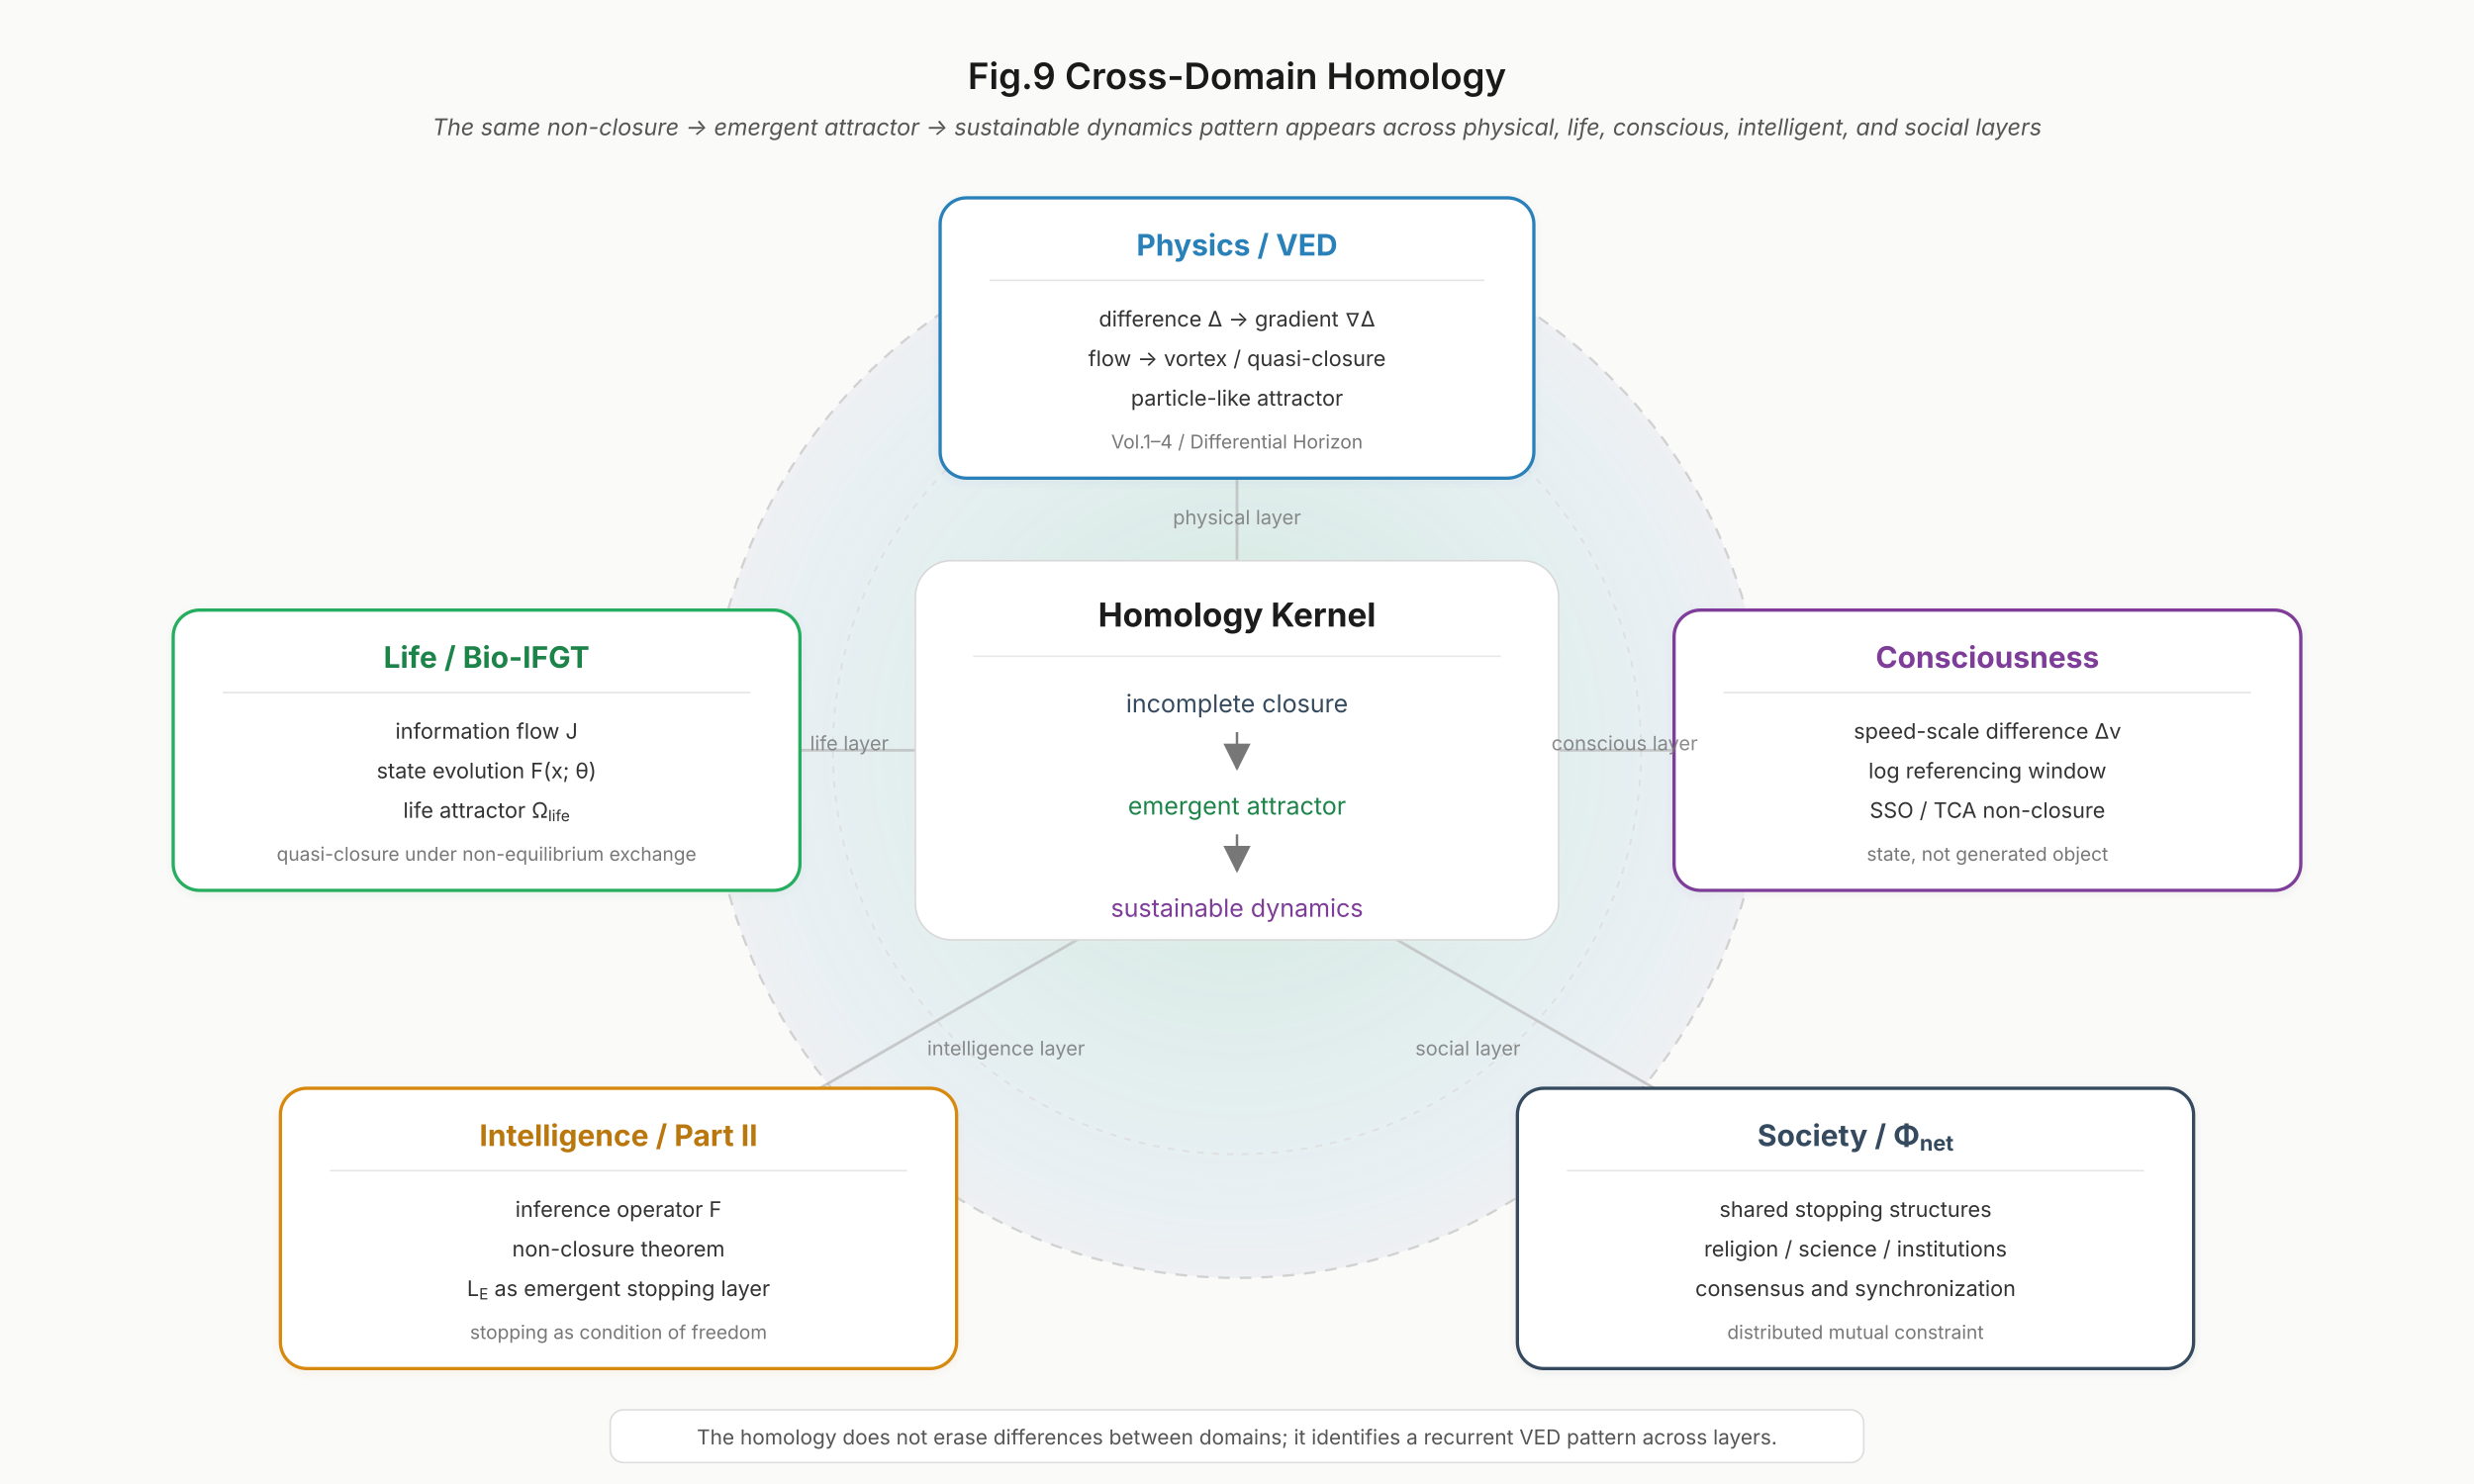
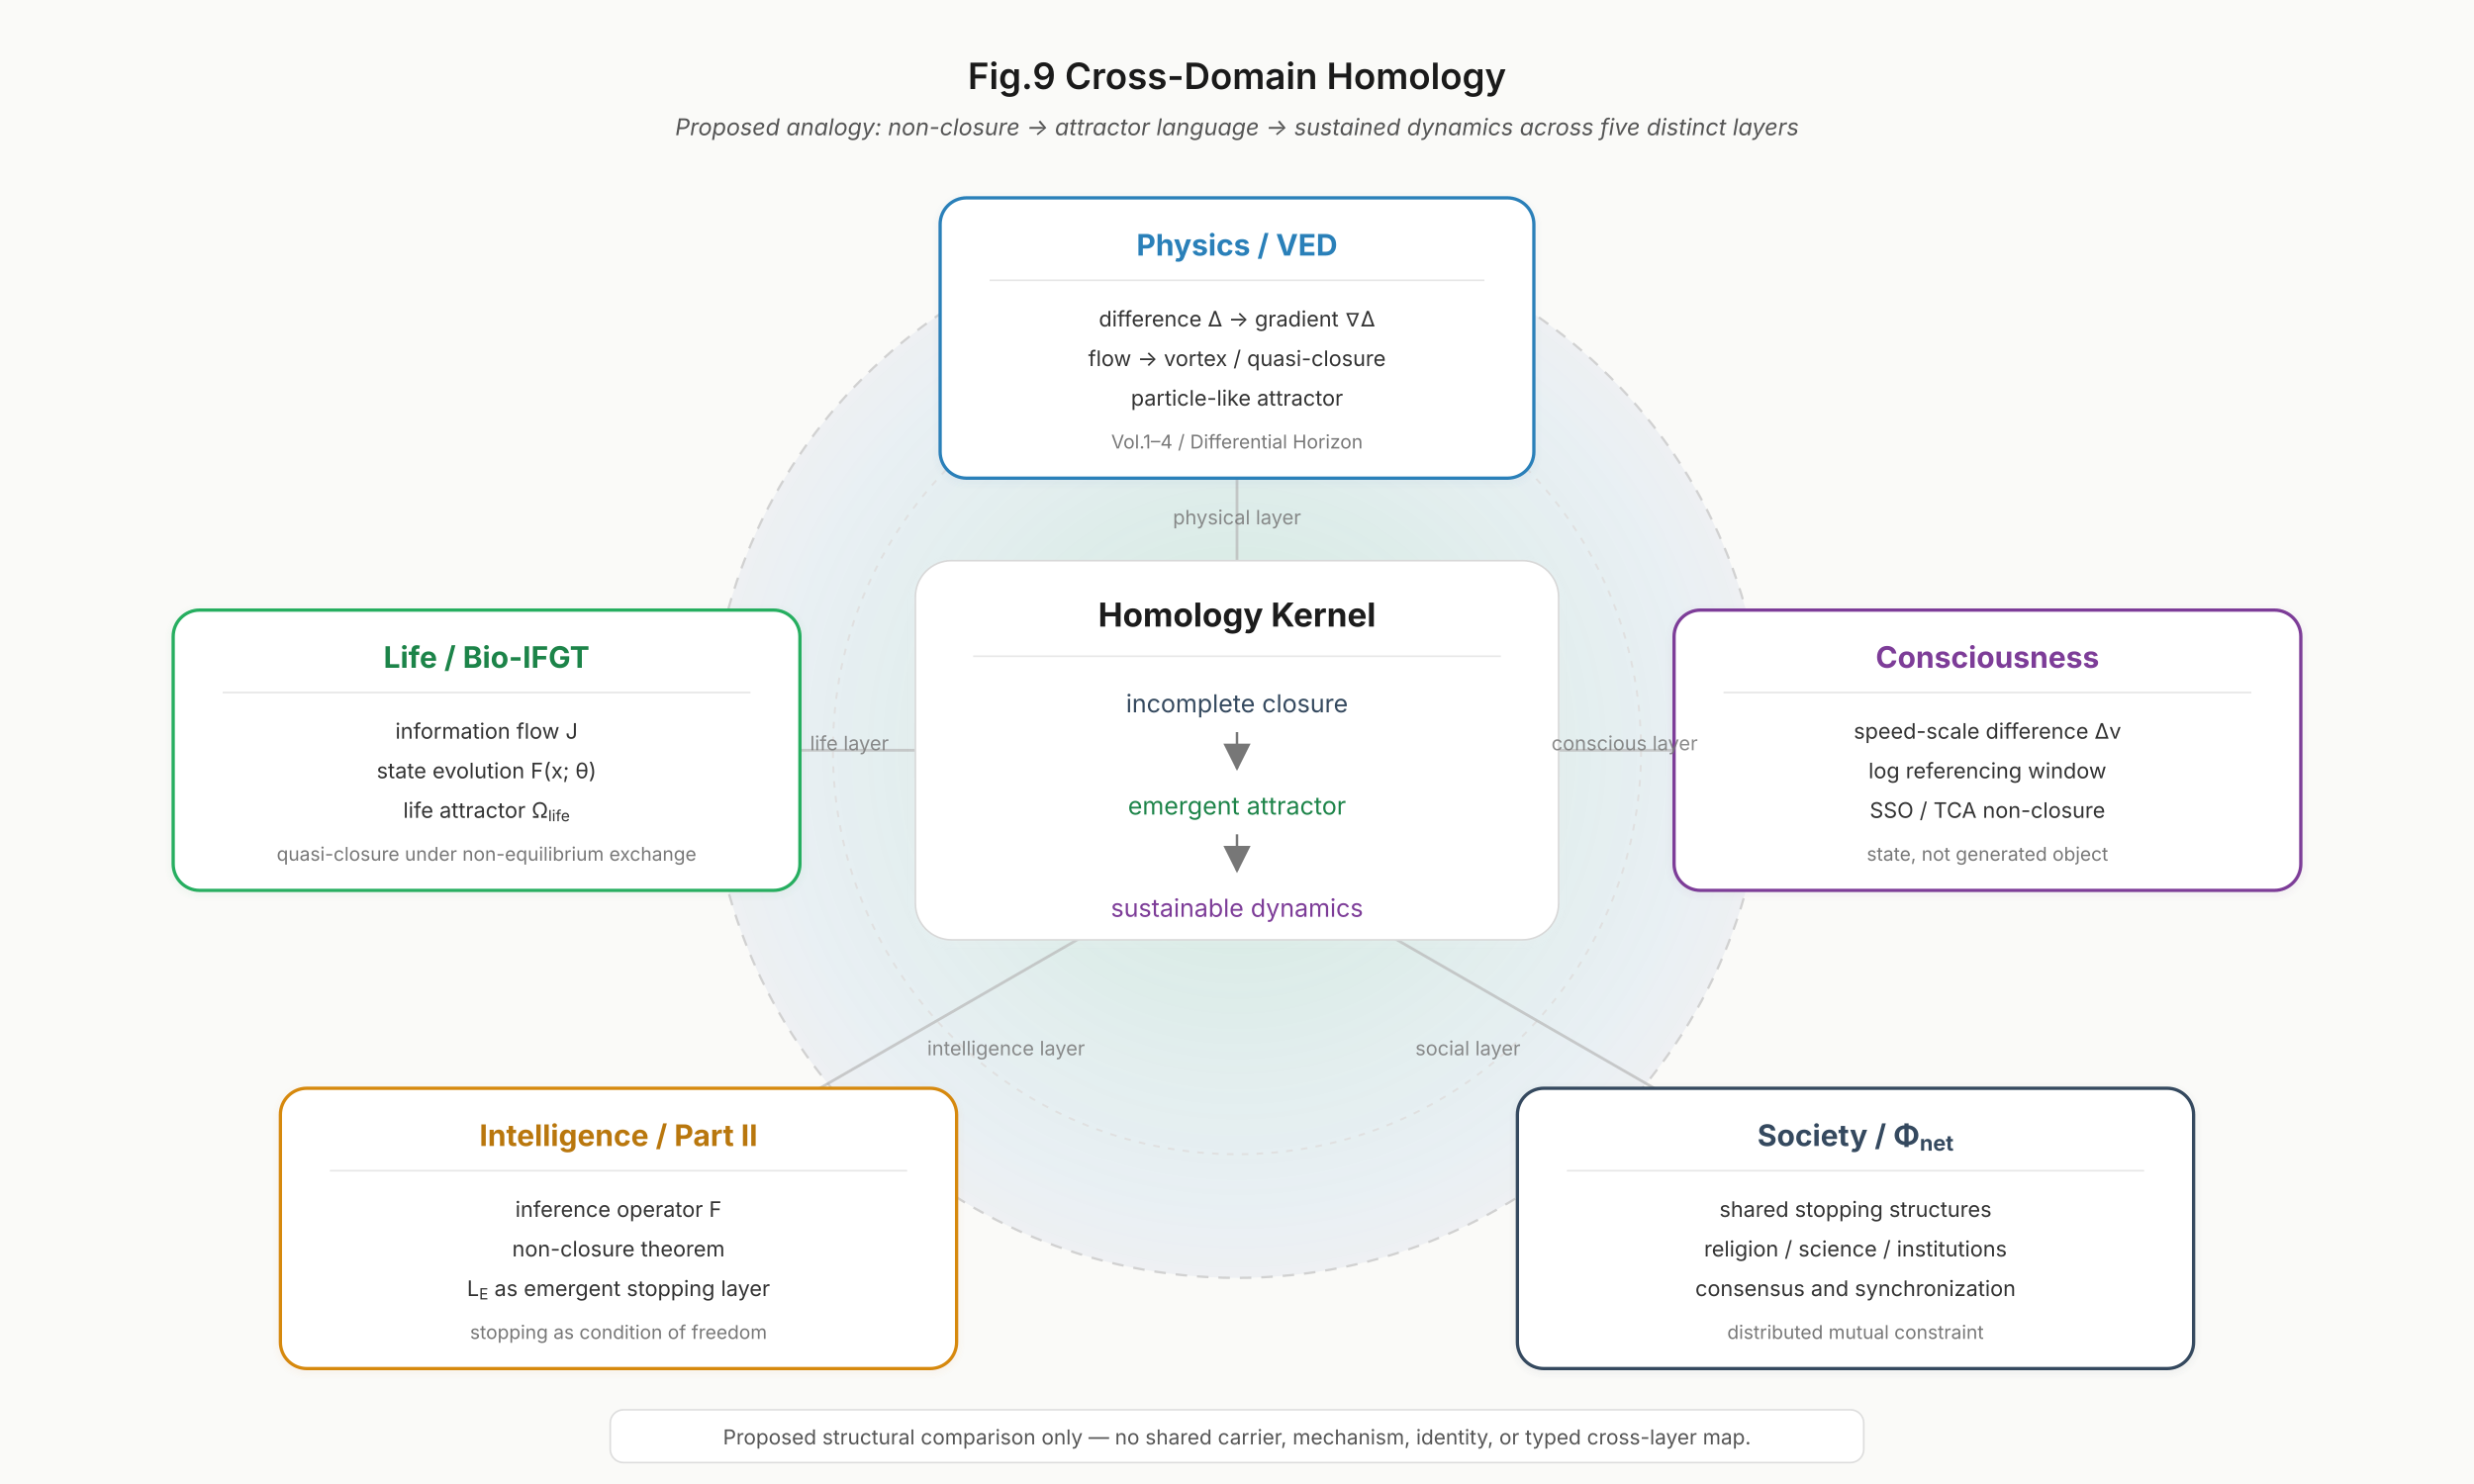
<svg xmlns="http://www.w3.org/2000/svg" width="1500" height="900" viewBox="0 0 1500 900" font-family="Inter, 'Helvetica Neue', Helvetica, Arial, 'DejaVu Sans', sans-serif">
  <rect width="1500" height="900" fill="#FAFAF8" />
  <text x="750" y="54" font-size="22" font-weight="600" fill="#1A1A1A" text-anchor="middle">
    Fig.9  Cross-Domain Homology
  </text>
  <text x="750" y="82" font-size="14" fill="#555555" text-anchor="middle" font-style="italic">
-     The same non-closure → emergent attractor → sustainable dynamics pattern appears across physical, life, conscious, intelligent, and social layers
+     Proposed analogy: non-closure → attractor language → sustained dynamics across five distinct layers
  </text>
  <defs>
    <marker id="arrowGrey" markerWidth="11" markerHeight="11" refX="10" refY="5.5" orient="auto" markerUnits="strokeWidth">
      <path d="M0,0 L11,5.5 L0,11 Z" fill="#777777" />
    </marker>
    <filter id="shadow" x="-10%" y="-10%" width="120%" height="120%">
      <feGaussianBlur stdDeviation="2" result="blur" />
      <feOffset dx="0" dy="1.5" in="blur" result="offset" />
      <feComponentTransfer in="offset" result="alpha">
        <feFuncA type="linear" slope="0.14" />
      </feComponentTransfer>
      <feMerge>
        <feMergeNode in="alpha" />
        <feMergeNode in="SourceGraphic" />
      </feMerge>
    </filter>
    <radialGradient id="coreGrad" cx="50%" cy="50%" r="62%">
      <stop offset="0%" stop-color="#27AE60" stop-opacity="0.20" />
      <stop offset="70%" stop-color="#2980B9" stop-opacity="0.08" />
      <stop offset="100%" stop-color="#7D3C98" stop-opacity="0.04" />
    </radialGradient>
  </defs>
  <circle cx="750" cy="455" r="320" fill="url(#coreGrad)" stroke="#D1D1D1" stroke-width="1.4" stroke-dasharray="7,6" />
  <circle cx="750" cy="455" r="245" fill="none" stroke="#E0E0E0" stroke-width="1.2" stroke-dasharray="4,5" />
  <g stroke="#B8B8B8" stroke-width="1.7" opacity="0.72">
    <line x1="750" y1="340" x2="750" y2="205" />
    <line x1="635" y1="455" x2="365" y2="455" />
    <line x1="865" y1="455" x2="1135" y2="455" />
    <line x1="705" y1="540" x2="445" y2="690" />
    <line x1="795" y1="540" x2="1055" y2="690" />
  </g>
  <g filter="url(#shadow)">
    <rect x="555" y="340" width="390" height="230" rx="22" fill="#FFFFFF" stroke="#D8D8D8" />
    <text x="750" y="380" font-size="20" font-weight="700" fill="#1A1A1A" text-anchor="middle">Homology Kernel</text>
    <line x1="590" y1="398" x2="910" y2="398" stroke="#E8E8E8" />
    <text x="750" y="432" font-size="15" fill="#34495E" text-anchor="middle">incomplete closure</text>
    <path d="M750 444 L750 466" stroke="#777777" stroke-width="1.5" marker-end="url(#arrowGrey)" />
    <text x="750" y="494" font-size="15" fill="#1E8449" text-anchor="middle">emergent attractor</text>
    <path d="M750 506 L750 528" stroke="#777777" stroke-width="1.5" marker-end="url(#arrowGrey)" />
    <text x="750" y="556" font-size="15" fill="#7D3C98" text-anchor="middle">sustainable dynamics</text>
  </g>
  <g filter="url(#shadow)">
    <rect x="570" y="120" width="360" height="170" rx="16" fill="#FFFFFF" stroke="#2980B9" stroke-width="2" />
    <text x="750" y="155" font-size="18" font-weight="700" fill="#2980B9" text-anchor="middle">Physics / VED</text>
    <line x1="600" y1="170" x2="900" y2="170" stroke="#E6E6E6" />
    <text x="750" y="198" font-size="13" fill="#333333" text-anchor="middle">difference Δ → gradient ∇Δ</text>
    <text x="750" y="222" font-size="13" fill="#333333" text-anchor="middle">flow → vortex / quasi-closure</text>
    <text x="750" y="246" font-size="13" fill="#333333" text-anchor="middle">particle-like attractor</text>
    <text x="750" y="272" font-size="11.5" fill="#777777" text-anchor="middle">Vol.1–4 / Differential Horizon</text>
  </g>
  <g filter="url(#shadow)">
    <rect x="105" y="370" width="380" height="170" rx="16" fill="#FFFFFF" stroke="#27AE60" stroke-width="2" />
    <text x="295" y="405" font-size="18" font-weight="700" fill="#1E8449" text-anchor="middle">Life / Bio-IFGT</text>
    <line x1="135" y1="420" x2="455" y2="420" stroke="#E6E6E6" />
    <text x="295" y="448" font-size="13" fill="#333333" text-anchor="middle">information flow J</text>
    <text x="295" y="472" font-size="13" fill="#333333" text-anchor="middle">state evolution F(x; θ)</text>
    <text x="295" y="496" font-size="13" fill="#333333" text-anchor="middle">life attractor Ω<tspan font-size="0.72em" baseline-shift="-22%">life</tspan>
    </text>
    <text x="295" y="522" font-size="11.5" fill="#777777" text-anchor="middle">quasi-closure under non-equilibrium exchange</text>
  </g>
  <g filter="url(#shadow)">
    <rect x="1015" y="370" width="380" height="170" rx="16" fill="#FFFFFF" stroke="#7D3C98" stroke-width="2" />
    <text x="1205" y="405" font-size="18" font-weight="700" fill="#7D3C98" text-anchor="middle">Consciousness</text>
    <line x1="1045" y1="420" x2="1365" y2="420" stroke="#E6E6E6" />
    <text x="1205" y="448" font-size="13" fill="#333333" text-anchor="middle">speed-scale difference Δv</text>
    <text x="1205" y="472" font-size="13" fill="#333333" text-anchor="middle">log referencing window</text>
    <text x="1205" y="496" font-size="13" fill="#333333" text-anchor="middle">SSO / TCA non-closure</text>
    <text x="1205" y="522" font-size="11.5" fill="#777777" text-anchor="middle">state, not generated object</text>
  </g>
  <g filter="url(#shadow)">
    <rect x="170" y="660" width="410" height="170" rx="16" fill="#FFFFFF" stroke="#D68910" stroke-width="2" />
    <text x="375" y="695" font-size="18" font-weight="700" fill="#B9770E" text-anchor="middle">Intelligence / Part II</text>
    <line x1="200" y1="710" x2="550" y2="710" stroke="#E6E6E6" />
    <text x="375" y="738" font-size="13" fill="#333333" text-anchor="middle">inference operator F</text>
    <text x="375" y="762" font-size="13" fill="#333333" text-anchor="middle">non-closure theorem</text>
    <text x="375" y="786" font-size="13" fill="#333333" text-anchor="middle">L<tspan font-size="0.72em" baseline-shift="-22%">E</tspan> as emergent stopping layer</text>
    <text x="375" y="812" font-size="11.5" fill="#777777" text-anchor="middle">stopping as condition of freedom</text>
  </g>
  <g filter="url(#shadow)">
    <rect x="920" y="660" width="410" height="170" rx="16" fill="#FFFFFF" stroke="#34495E" stroke-width="2" />
    <text x="1125" y="695" font-size="18" font-weight="700" fill="#34495E" text-anchor="middle">Society / Φ<tspan font-size="0.72em" baseline-shift="-22%">net</tspan>
    </text>
    <line x1="950" y1="710" x2="1300" y2="710" stroke="#E6E6E6" />
    <text x="1125" y="738" font-size="13" fill="#333333" text-anchor="middle">shared stopping structures</text>
    <text x="1125" y="762" font-size="13" fill="#333333" text-anchor="middle">religion / science / institutions</text>
    <text x="1125" y="786" font-size="13" fill="#333333" text-anchor="middle">consensus and synchronization</text>
    <text x="1125" y="812" font-size="11.5" fill="#777777" text-anchor="middle">distributed mutual constraint</text>
  </g>
  <g opacity="0.85">
    <text x="750" y="318" font-size="12" fill="#777777" text-anchor="middle">physical layer</text>
    <text x="515" y="455" font-size="12" fill="#777777" text-anchor="middle">life layer</text>
    <text x="985" y="455" font-size="12" fill="#777777" text-anchor="middle">conscious layer</text>
    <text x="610" y="640" font-size="12" fill="#777777" text-anchor="middle">intelligence layer</text>
    <text x="890" y="640" font-size="12" fill="#777777" text-anchor="middle">social layer</text>
  </g>
  <g>
    <rect x="370" y="855" width="760" height="32" rx="8" fill="#FFFFFF" stroke="#DDDDDD" />
    <text x="750" y="876" font-size="12.5" fill="#555555" text-anchor="middle">
-       The homology does not erase differences between domains; it identifies a recurrent VED pattern across layers.
+       Proposed structural comparison only — no shared carrier, mechanism, identity, or typed cross-layer map.
    </text>
  </g>
</svg>
